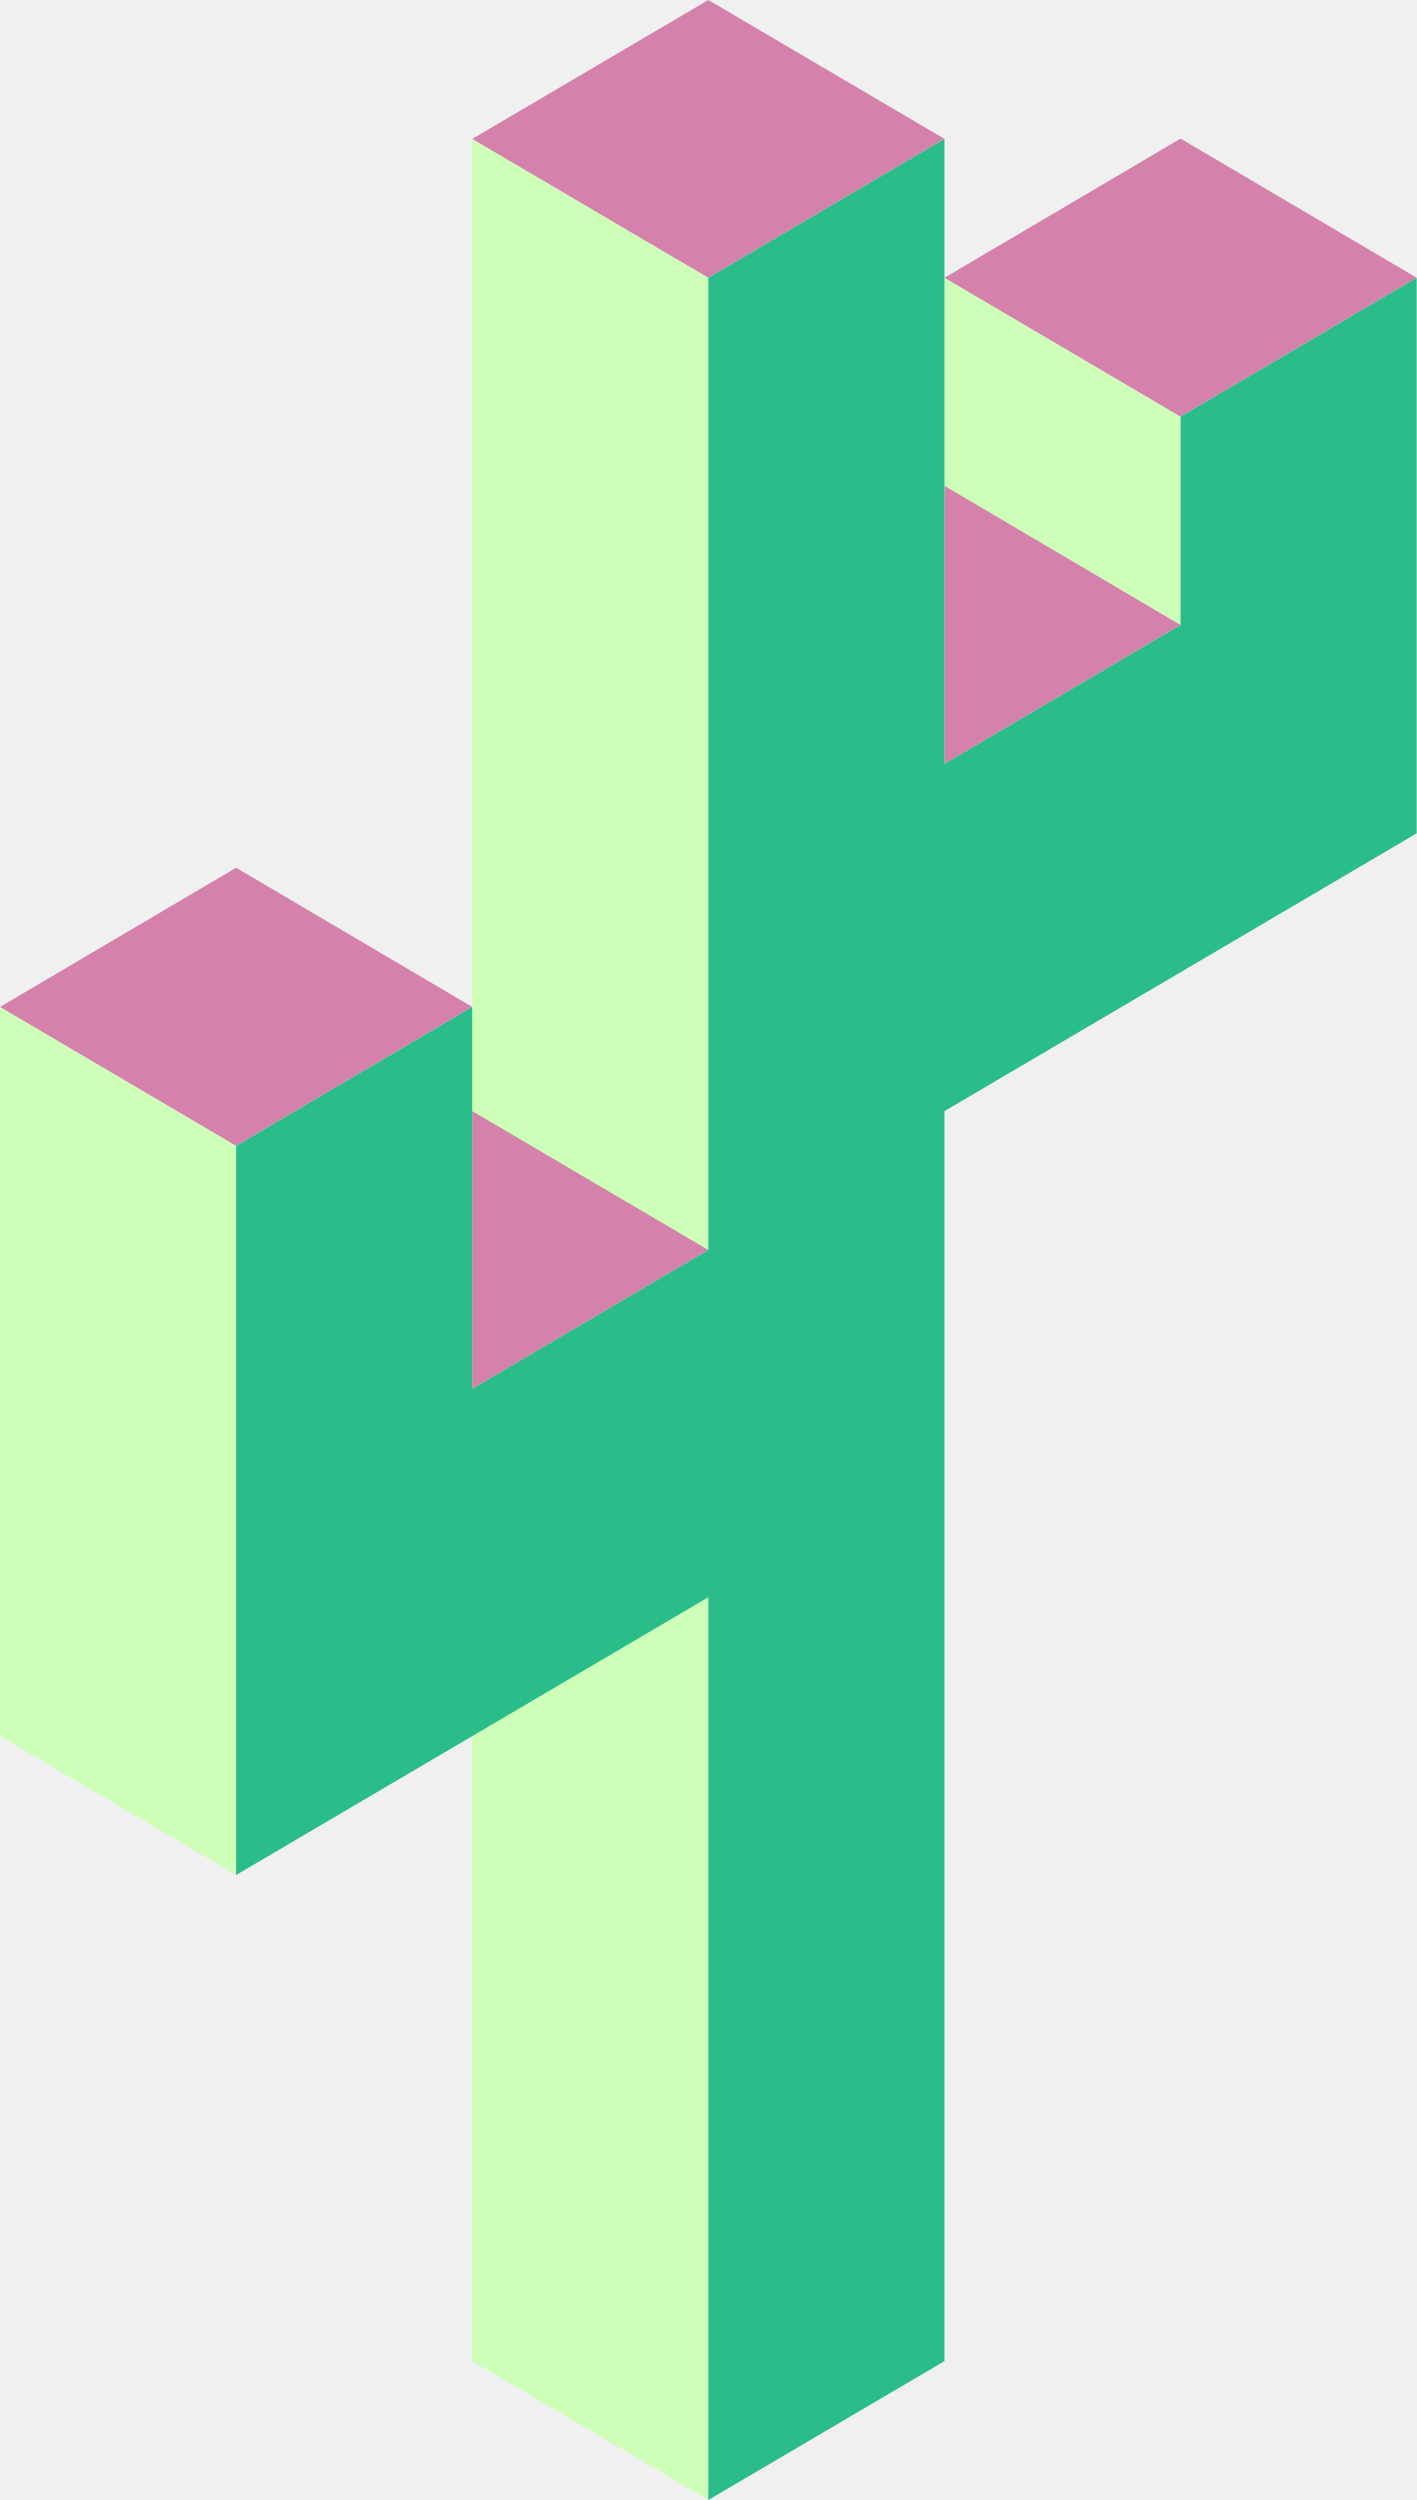
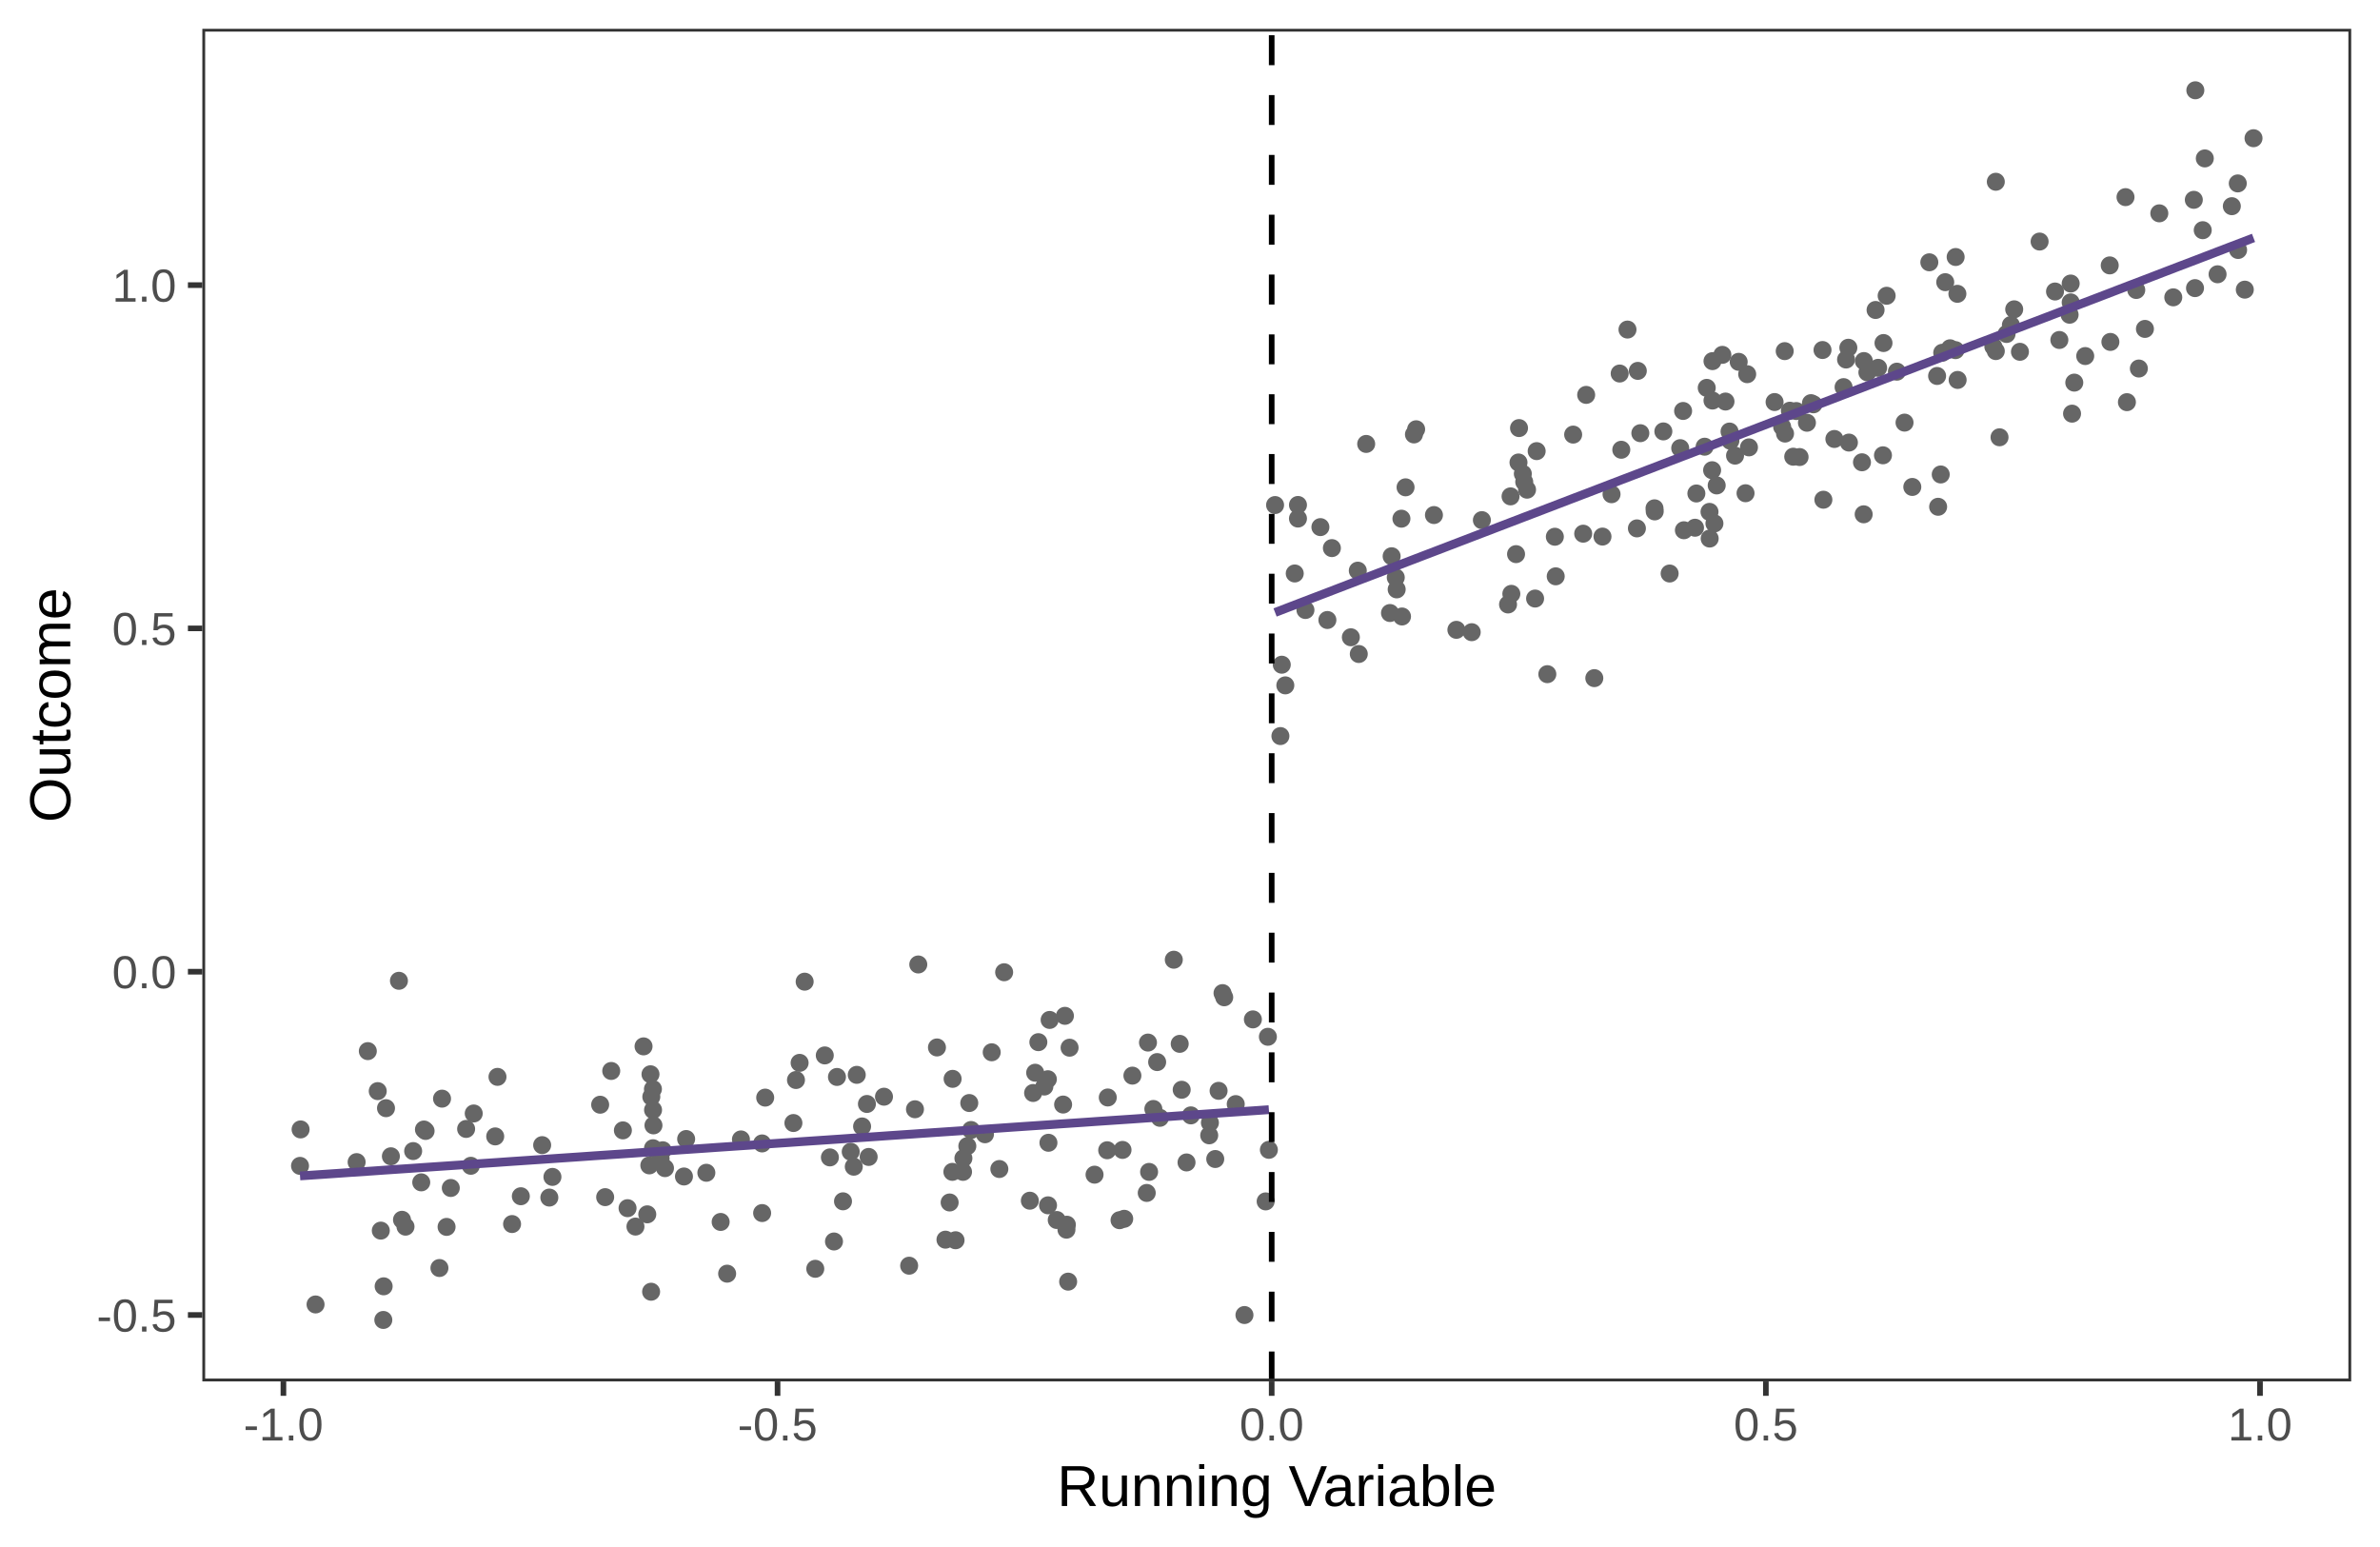
- <svg xmlns="http://www.w3.org/2000/svg" fill="none" viewBox="0 0 272 480">
-   <path fill="#cdffb8" d="M181.334 93.333v-40L226.667 80v40zM136.001 53.333 90.667 26.667v426.666L136.001 480zM45.333 220 0 193.334v140L45.333 360z" />
-   <path fill="#d482ab" d="M90.667 26.667 136.001 0l45.333 26.667-45.333 26.666zM181.334 53.33l45.333-26.72L272 53.33 226.667 80zM136 240l-45.333-26.67v53.34zM0 193.33l45.333-26.72 45.334 26.72L45.333 220zM181.334 93.277 226.667 120l-45.333 26.67z" />
-   <path fill="#2abc89" d="m136 53.333 45.333-26.666v120L226.667 120V80L272 53.333V160l-90.667 53.333v240L136 480V306.667L45.334 360V220l45.333-26.667v73.334L136 240z" />
+ <svg xmlns="http://www.w3.org/2000/svg" width="576.00pt" height="374.40pt" viewBox="0 0 576.00 374.40">
+   <g class="svglite">
+     <defs>
+       <style type="text/css">
+     .svglite line, .svglite polyline, .svglite polygon, .svglite path, .svglite rect, .svglite circle {
+       fill: none;
+       stroke: #000000;
+       stroke-linecap: round;
+       stroke-linejoin: round;
+       stroke-miterlimit: 10.00;
+     }
+     .svglite text {
+       white-space: pre;
+     }
+     .svglite g.glyphgroup path {
+       fill: inherit;
+       stroke: none;
+     }
+   </style>
+     </defs>
+     <rect width="100%" height="100%" style="stroke: none; fill: #FFFFFF;" />
+     <defs>
+       <clipPath id="cpMC4wMHw1NzYuMDB8MC4wMHwzNzQuNDA=">
+         <rect x="0.00" y="0.00" width="576.00" height="374.40" />
+       </clipPath>
+     </defs>
+     <g clip-path="url(#cpMC4wMHw1NzYuMDB8MC4wMHwzNzQuNDA=)">
+       <rect x="0.00" y="0.00" width="576.00" height="374.40" style="stroke-width: 1.36; stroke: #FFFFFF; fill: #FFFFFF;" />
+     </g>
+     <defs>
+       <clipPath id="cpNDguOTd8NTY5LjAzfDYuOTd8MzM0LjMz">
+         <rect x="48.97" y="6.97" width="520.06" height="327.35" />
+       </clipPath>
+     </defs>
+     <g clip-path="url(#cpNDguOTd8NTY5LjAzfDYuOTd8MzM0LjMz)">
+       <rect x="48.97" y="6.97" width="520.06" height="327.35" style="stroke-width: 1.36; stroke: none; fill: #FFFFFF;" />
+       <circle cx="541.66" cy="60.50" r="1.73" style="stroke-width: 0.90; stroke: #666666; fill: #666666;" />
+       <circle cx="258.86" cy="253.56" r="1.73" style="stroke-width: 0.90; stroke: #666666; fill: #666666;" />
+       <circle cx="123.93" cy="296.24" r="1.73" style="stroke-width: 0.90; stroke: #666666; fill: #666666;" />
+       <circle cx="101.95" cy="286.15" r="1.73" style="stroke-width: 0.90; stroke: #666666; fill: #666666;" />
+       <circle cx="185.19" cy="265.64" r="1.73" style="stroke-width: 0.90; stroke: #666666; fill: #666666;" />
+       <circle cx="447.47" cy="107.11" r="1.73" style="stroke-width: 0.90; stroke: #666666; fill: #666666;" />
+       <circle cx="231.26" cy="300.16" r="1.73" style="stroke-width: 0.90; stroke: #666666; fill: #666666;" />
+       <circle cx="533.60" cy="38.34" r="1.73" style="stroke-width: 0.90; stroke: #666666; fill: #666666;" />
+       <circle cx="147.93" cy="259.19" r="1.73" style="stroke-width: 0.90; stroke: #666666; fill: #666666;" />
+       <circle cx="288.21" cy="269.94" r="1.73" style="stroke-width: 0.90; stroke: #666666; fill: #666666;" />
+       <circle cx="150.75" cy="273.57" r="1.73" style="stroke-width: 0.90; stroke: #666666; fill: #666666;" />
+       <circle cx="179.32" cy="275.76" r="1.73" style="stroke-width: 0.90; stroke: #666666; fill: #666666;" />
+       <circle cx="438.28" cy="97.57" r="1.73" style="stroke-width: 0.90; stroke: #666666; fill: #666666;" />
+       <circle cx="114.65" cy="269.48" r="1.73" style="stroke-width: 0.90; stroke: #666666; fill: #666666;" />
+       <circle cx="285.51" cy="252.63" r="1.73" style="stroke-width: 0.90; stroke: #666666; fill: #666666;" />
+       <circle cx="109.10" cy="287.51" r="1.73" style="stroke-width: 0.90; stroke: #666666; fill: #666666;" />
+       <circle cx="336.80" cy="134.62" r="1.73" style="stroke-width: 0.90; stroke: #666666; fill: #666666;" />
+       <circle cx="72.75" cy="273.34" r="1.73" style="stroke-width: 0.90; stroke: #666666; fill: #666666;" />
+       <circle cx="540.14" cy="49.90" r="1.73" style="stroke-width: 0.90; stroke: #666666; fill: #666666;" />
+       <circle cx="220.03" cy="306.32" r="1.73" style="stroke-width: 0.90; stroke: #666666; fill: #666666;" />
+       <circle cx="374.48" cy="163.16" r="1.73" style="stroke-width: 0.90; stroke: #666666; fill: #666666;" />
+       <circle cx="209.81" cy="267.18" r="1.73" style="stroke-width: 0.90; stroke: #666666; fill: #666666;" />
+       <circle cx="545.39" cy="33.45" r="1.73" style="stroke-width: 0.90; stroke: #666666; fill: #666666;" />
+       <circle cx="502.01" cy="92.60" r="1.73" style="stroke-width: 0.90; stroke: #666666; fill: #666666;" />
+       <circle cx="541.58" cy="44.39" r="1.73" style="stroke-width: 0.90; stroke: #666666; fill: #666666;" />
+       <circle cx="99.99" cy="278.58" r="1.73" style="stroke-width: 0.90; stroke: #666666; fill: #666666;" />
+       <circle cx="368.55" cy="114.66" r="1.73" style="stroke-width: 0.90; stroke: #666666; fill: #666666;" />
+       <circle cx="303.22" cy="246.71" r="1.73" style="stroke-width: 0.90; stroke: #666666; fill: #666666;" />
+       <circle cx="533.10" cy="55.71" r="1.73" style="stroke-width: 0.90; stroke: #666666; fill: #666666;" />
+       <circle cx="241.86" cy="282.92" r="1.73" style="stroke-width: 0.90; stroke: #666666; fill: #666666;" />
+       <circle cx="393.88" cy="79.76" r="1.73" style="stroke-width: 0.90; stroke: #666666; fill: #666666;" />
+       <circle cx="194.74" cy="237.58" r="1.73" style="stroke-width: 0.90; stroke: #666666; fill: #666666;" />
+       <circle cx="157.43" cy="259.99" r="1.73" style="stroke-width: 0.90; stroke: #666666; fill: #666666;" />
+       <circle cx="157.15" cy="282.04" r="1.73" style="stroke-width: 0.90; stroke: #666666; fill: #666666;" />
+       <circle cx="250.03" cy="264.52" r="1.73" style="stroke-width: 0.90; stroke: #666666; fill: #666666;" />
+       <circle cx="473.78" cy="91.95" r="1.73" style="stroke-width: 0.90; stroke: #666666; fill: #666666;" />
+       <circle cx="306.85" cy="250.92" r="1.73" style="stroke-width: 0.90; stroke: #666666; fill: #666666;" />
+       <circle cx="446.78" cy="87.01" r="1.73" style="stroke-width: 0.90; stroke: #666666; fill: #666666;" />
+       <circle cx="469.69" cy="114.83" r="1.73" style="stroke-width: 0.90; stroke: #666666; fill: #666666;" />
+       <circle cx="287.16" cy="281.33" r="1.73" style="stroke-width: 0.90; stroke: #666666; fill: #666666;" />
+       <circle cx="451.04" cy="124.47" r="1.73" style="stroke-width: 0.90; stroke: #666666; fill: #666666;" />
+       <circle cx="251.30" cy="252.22" r="1.73" style="stroke-width: 0.90; stroke: #666666; fill: #666666;" />
+       <circle cx="432.01" cy="104.93" r="1.73" style="stroke-width: 0.90; stroke: #666666; fill: #666666;" />
+       <circle cx="277.53" cy="288.71" r="1.73" style="stroke-width: 0.90; stroke: #666666; fill: #666666;" />
+       <circle cx="501.14" cy="73.18" r="1.73" style="stroke-width: 0.90; stroke: #666666; fill: #666666;" />
+       <circle cx="221.44" cy="268.46" r="1.73" style="stroke-width: 0.90; stroke: #666666; fill: #666666;" />
+       <circle cx="108.08" cy="296.93" r="1.73" style="stroke-width: 0.90; stroke: #666666; fill: #666666;" />
+       <circle cx="459.08" cy="89.95" r="1.73" style="stroke-width: 0.90; stroke: #666666; fill: #666666;" />
+       <circle cx="498.40" cy="82.28" r="1.73" style="stroke-width: 0.90; stroke: #666666; fill: #666666;" />
+       <circle cx="530.94" cy="48.36" r="1.73" style="stroke-width: 0.90; stroke: #666666; fill: #666666;" />
+       <circle cx="342.73" cy="103.89" r="1.73" style="stroke-width: 0.90; stroke: #666666; fill: #666666;" />
+       <circle cx="413.06" cy="93.87" r="1.73" style="stroke-width: 0.90; stroke: #666666; fill: #666666;" />
+       <circle cx="438.88" cy="97.85" r="1.73" style="stroke-width: 0.90; stroke: #666666; fill: #666666;" />
+       <circle cx="368.89" cy="116.63" r="1.73" style="stroke-width: 0.90; stroke: #666666; fill: #666666;" />
+       <circle cx="414.45" cy="87.40" r="1.73" style="stroke-width: 0.90; stroke: #666666; fill: #666666;" />
+       <circle cx="253.64" cy="291.71" r="1.73" style="stroke-width: 0.90; stroke: #666666; fill: #666666;" />
+       <circle cx="146.46" cy="289.73" r="1.73" style="stroke-width: 0.90; stroke: #666666; fill: #666666;" />
+       <circle cx="158.15" cy="272.36" r="1.73" style="stroke-width: 0.90; stroke: #666666; fill: #666666;" />
+       <circle cx="255.75" cy="295.26" r="1.73" style="stroke-width: 0.90; stroke: #666666; fill: #666666;" />
+       <circle cx="199.61" cy="255.43" r="1.73" style="stroke-width: 0.90; stroke: #666666; fill: #666666;" />
+       <circle cx="160.39" cy="278.38" r="1.73" style="stroke-width: 0.90; stroke: #666666; fill: #666666;" />
+       <circle cx="309.88" cy="178.14" r="1.73" style="stroke-width: 0.90; stroke: #666666; fill: #666666;" />
+       <circle cx="433.99" cy="110.53" r="1.73" style="stroke-width: 0.90; stroke: #666666; fill: #666666;" />
+       <circle cx="400.42" cy="123.02" r="1.73" style="stroke-width: 0.90; stroke: #666666; fill: #666666;" />
+       <circle cx="328.85" cy="158.28" r="1.73" style="stroke-width: 0.90; stroke: #666666; fill: #666666;" />
+       <circle cx="383.88" cy="95.57" r="1.73" style="stroke-width: 0.90; stroke: #666666; fill: #666666;" />
+       <circle cx="292.82" cy="271.72" r="1.73" style="stroke-width: 0.90; stroke: #666666; fill: #666666;" />
+       <circle cx="299.07" cy="267.21" r="1.73" style="stroke-width: 0.90; stroke: #666666; fill: #666666;" />
+       <circle cx="229.83" cy="291.02" r="1.73" style="stroke-width: 0.90; stroke: #666666; fill: #666666;" />
+       <circle cx="271.67" cy="278.30" r="1.73" style="stroke-width: 0.90; stroke: #666666; fill: #666666;" />
+       <circle cx="205.89" cy="278.74" r="1.73" style="stroke-width: 0.90; stroke: #666666; fill: #666666;" />
+       <circle cx="356.18" cy="153.00" r="1.73" style="stroke-width: 0.90; stroke: #666666; fill: #666666;" />
+       <circle cx="470.78" cy="68.29" r="1.73" style="stroke-width: 0.90; stroke: #666666; fill: #666666;" />
+       <circle cx="365.58" cy="120.13" r="1.73" style="stroke-width: 0.90; stroke: #666666; fill: #666666;" />
+       <circle cx="132.95" cy="289.83" r="1.73" style="stroke-width: 0.90; stroke: #666666; fill: #666666;" />
+       <circle cx="340.17" cy="117.94" r="1.73" style="stroke-width: 0.90; stroke: #666666; fill: #666666;" />
+       <circle cx="280.71" cy="270.53" r="1.73" style="stroke-width: 0.90; stroke: #666666; fill: #666666;" />
+       <circle cx="278.10" cy="283.62" r="1.73" style="stroke-width: 0.90; stroke: #666666; fill: #666666;" />
+       <circle cx="366.91" cy="134.11" r="1.73" style="stroke-width: 0.90; stroke: #666666; fill: #666666;" />
+       <circle cx="514.75" cy="97.33" r="1.73" style="stroke-width: 0.90; stroke: #666666; fill: #666666;" />
+       <circle cx="493.62" cy="58.46" r="1.73" style="stroke-width: 0.90; stroke: #666666; fill: #666666;" />
+       <circle cx="488.86" cy="85.14" r="1.73" style="stroke-width: 0.90; stroke: #666666; fill: #666666;" />
+       <circle cx="184.44" cy="276.73" r="1.73" style="stroke-width: 0.90; stroke: #666666; fill: #666666;" />
+       <circle cx="423.28" cy="108.27" r="1.73" style="stroke-width: 0.90; stroke: #666666; fill: #666666;" />
+       <circle cx="254.03" cy="246.84" r="1.73" style="stroke-width: 0.90; stroke: #666666; fill: #666666;" />
+       <circle cx="106.35" cy="306.88" r="1.73" style="stroke-width: 0.90; stroke: #666666; fill: #666666;" />
+       <circle cx="113.95" cy="282.14" r="1.73" style="stroke-width: 0.90; stroke: #666666; fill: #666666;" />
+       <circle cx="433.18" cy="99.40" r="1.73" style="stroke-width: 0.90; stroke: #666666; fill: #666666;" />
+       <circle cx="235.01" cy="273.48" r="1.73" style="stroke-width: 0.90; stroke: #666666; fill: #666666;" />
+       <circle cx="267.96" cy="278.38" r="1.73" style="stroke-width: 0.90; stroke: #666666; fill: #666666;" />
+       <circle cx="233.16" cy="280.32" r="1.73" style="stroke-width: 0.90; stroke: #666666; fill: #666666;" />
+       <circle cx="72.61" cy="282.16" r="1.73" style="stroke-width: 0.90; stroke: #666666; fill: #666666;" />
+       <circle cx="504.66" cy="86.17" r="1.73" style="stroke-width: 0.90; stroke: #666666; fill: #666666;" />
+       <circle cx="155.75" cy="253.24" r="1.73" style="stroke-width: 0.90; stroke: #666666; fill: #666666;" />
+       <circle cx="414.36" cy="113.80" r="1.73" style="stroke-width: 0.90; stroke: #666666; fill: #666666;" />
+       <circle cx="342.20" cy="105.14" r="1.73" style="stroke-width: 0.90; stroke: #666666; fill: #666666;" />
+       <circle cx="326.93" cy="154.23" r="1.73" style="stroke-width: 0.90; stroke: #666666; fill: #666666;" />
+       <circle cx="238.38" cy="274.51" r="1.73" style="stroke-width: 0.90; stroke: #666666; fill: #666666;" />
+       <circle cx="462.81" cy="117.85" r="1.73" style="stroke-width: 0.90; stroke: #666666; fill: #666666;" />
+       <circle cx="157.63" cy="265.44" r="1.73" style="stroke-width: 0.90; stroke: #666666; fill: #666666;" />
+       <circle cx="258.20" cy="296.40" r="1.73" style="stroke-width: 0.90; stroke: #666666; fill: #666666;" />
+       <circle cx="301.18" cy="318.26" r="1.73" style="stroke-width: 0.90; stroke: #666666; fill: #666666;" />
+       <circle cx="306.31" cy="290.76" r="1.73" style="stroke-width: 0.90; stroke: #666666; fill: #666666;" />
+       <circle cx="253.74" cy="276.57" r="1.73" style="stroke-width: 0.90; stroke: #666666; fill: #666666;" />
+       <circle cx="376.30" cy="129.90" r="1.73" style="stroke-width: 0.90; stroke: #666666; fill: #666666;" />
+       <circle cx="233.07" cy="283.61" r="1.73" style="stroke-width: 0.90; stroke: #666666; fill: #666666;" />
+       <circle cx="525.97" cy="71.96" r="1.73" style="stroke-width: 0.90; stroke: #666666; fill: #666666;" />
+       <circle cx="89.02" cy="254.39" r="1.73" style="stroke-width: 0.90; stroke: #666666; fill: #666666;" />
+       <circle cx="434.73" cy="99.48" r="1.73" style="stroke-width: 0.90; stroke: #666666; fill: #666666;" />
+       <circle cx="166.06" cy="275.66" r="1.73" style="stroke-width: 0.90; stroke: #666666; fill: #666666;" />
+       <circle cx="396.16" cy="127.88" r="1.73" style="stroke-width: 0.90; stroke: #666666; fill: #666666;" />
+       <circle cx="258.10" cy="297.60" r="1.73" style="stroke-width: 0.90; stroke: #666666; fill: #666666;" />
+       <circle cx="96.55" cy="237.37" r="1.73" style="stroke-width: 0.90; stroke: #666666; fill: #666666;" />
+       <circle cx="420.79" cy="87.57" r="1.73" style="stroke-width: 0.90; stroke: #666666; fill: #666666;" />
+       <circle cx="367.50" cy="111.93" r="1.73" style="stroke-width: 0.90; stroke: #666666; fill: #666666;" />
+       <circle cx="369.57" cy="118.51" r="1.73" style="stroke-width: 0.90; stroke: #666666; fill: #666666;" />
+       <circle cx="339.31" cy="149.20" r="1.73" style="stroke-width: 0.90; stroke: #666666; fill: #666666;" />
+       <circle cx="446.18" cy="93.69" r="1.73" style="stroke-width: 0.90; stroke: #666666; fill: #666666;" />
+       <circle cx="156.65" cy="293.89" r="1.73" style="stroke-width: 0.90; stroke: #666666; fill: #666666;" />
+       <circle cx="466.93" cy="63.48" r="1.73" style="stroke-width: 0.90; stroke: #666666; fill: #666666;" />
+       <circle cx="322.34" cy="132.65" r="1.73" style="stroke-width: 0.90; stroke: #666666; fill: #666666;" />
+       <circle cx="294.92" cy="264.00" r="1.73" style="stroke-width: 0.90; stroke: #666666; fill: #666666;" />
+       <circle cx="338.02" cy="142.64" r="1.73" style="stroke-width: 0.90; stroke: #666666; fill: #666666;" />
+       <circle cx="174.41" cy="295.73" r="1.73" style="stroke-width: 0.90; stroke: #666666; fill: #666666;" />
+       <circle cx="406.64" cy="108.46" r="1.73" style="stroke-width: 0.90; stroke: #666666; fill: #666666;" />
+       <circle cx="222.24" cy="233.42" r="1.73" style="stroke-width: 0.90; stroke: #666666; fill: #666666;" />
+       <circle cx="431.93" cy="84.98" r="1.73" style="stroke-width: 0.90; stroke: #666666; fill: #666666;" />
+       <circle cx="145.25" cy="267.36" r="1.73" style="stroke-width: 0.90; stroke: #666666; fill: #666666;" />
+       <circle cx="367.63" cy="103.60" r="1.73" style="stroke-width: 0.90; stroke: #666666; fill: #666666;" />
+       <circle cx="120.40" cy="260.62" r="1.73" style="stroke-width: 0.90; stroke: #666666; fill: #666666;" />
+       <circle cx="483.02" cy="43.99" r="1.73" style="stroke-width: 0.90; stroke: #666666; fill: #666666;" />
+       <circle cx="441.08" cy="84.71" r="1.73" style="stroke-width: 0.90; stroke: #666666; fill: #666666;" />
+       <circle cx="441.29" cy="120.94" r="1.73" style="stroke-width: 0.90; stroke: #666666; fill: #666666;" />
+       <circle cx="310.21" cy="160.87" r="1.73" style="stroke-width: 0.90; stroke: #666666; fill: #666666;" />
+       <circle cx="487.47" cy="74.86" r="1.73" style="stroke-width: 0.90; stroke: #666666; fill: #666666;" />
+       <circle cx="383.16" cy="129.16" r="1.73" style="stroke-width: 0.90; stroke: #666666; fill: #666666;" />
+       <circle cx="497.35" cy="70.55" r="1.73" style="stroke-width: 0.90; stroke: #666666; fill: #666666;" />
+       <circle cx="455.84" cy="83.02" r="1.73" style="stroke-width: 0.90; stroke: #666666; fill: #666666;" />
+       <circle cx="431.31" cy="103.29" r="1.73" style="stroke-width: 0.90; stroke: #666666; fill: #666666;" />
+       <circle cx="453.92" cy="75.02" r="1.73" style="stroke-width: 0.90; stroke: #666666; fill: #666666;" />
+       <circle cx="387.83" cy="129.86" r="1.73" style="stroke-width: 0.90; stroke: #666666; fill: #666666;" />
+       <circle cx="314.13" cy="122.21" r="1.73" style="stroke-width: 0.90; stroke: #666666; fill: #666666;" />
+       <circle cx="153.79" cy="296.85" r="1.73" style="stroke-width: 0.90; stroke: #666666; fill: #666666;" />
+       <circle cx="337.80" cy="139.76" r="1.73" style="stroke-width: 0.90; stroke: #666666; fill: #666666;" />
+       <circle cx="197.31" cy="307.07" r="1.73" style="stroke-width: 0.90; stroke: #666666; fill: #666666;" />
+       <circle cx="412.55" cy="108.11" r="1.73" style="stroke-width: 0.90; stroke: #666666; fill: #666666;" />
+       <circle cx="160.94" cy="282.71" r="1.73" style="stroke-width: 0.90; stroke: #666666; fill: #666666;" />
+       <circle cx="510.75" cy="82.75" r="1.73" style="stroke-width: 0.90; stroke: #666666; fill: #666666;" />
+       <circle cx="92.77" cy="319.45" r="1.73" style="stroke-width: 0.90; stroke: #666666; fill: #666666;" />
+       <circle cx="531.23" cy="69.73" r="1.73" style="stroke-width: 0.90; stroke: #666666; fill: #666666;" />
+       <circle cx="112.81" cy="273.22" r="1.73" style="stroke-width: 0.90; stroke: #666666; fill: #666666;" />
+       <circle cx="500.88" cy="76.17" r="1.73" style="stroke-width: 0.90; stroke: #666666; fill: #666666;" />
+       <circle cx="158.04" cy="277.89" r="1.73" style="stroke-width: 0.90; stroke: #666666; fill: #666666;" />
+       <circle cx="165.53" cy="284.73" r="1.73" style="stroke-width: 0.90; stroke: #666666; fill: #666666;" />
+       <circle cx="206.63" cy="282.36" r="1.73" style="stroke-width: 0.90; stroke: #666666; fill: #666666;" />
+       <circle cx="450.63" cy="111.88" r="1.73" style="stroke-width: 0.90; stroke: #666666; fill: #666666;" />
+       <circle cx="295.87" cy="240.35" r="1.73" style="stroke-width: 0.90; stroke: #666666; fill: #666666;" />
+       <circle cx="437.31" cy="102.31" r="1.73" style="stroke-width: 0.90; stroke: #666666; fill: #666666;" />
+       <circle cx="543.28" cy="70.10" r="1.73" style="stroke-width: 0.90; stroke: #666666; fill: #666666;" />
+       <circle cx="456.60" cy="71.58" r="1.73" style="stroke-width: 0.90; stroke: #666666; fill: #666666;" />
+       <circle cx="371.90" cy="109.18" r="1.73" style="stroke-width: 0.90; stroke: #666666; fill: #666666;" />
+       <circle cx="473.30" cy="62.20" r="1.73" style="stroke-width: 0.90; stroke: #666666; fill: #666666;" />
+       <circle cx="308.59" cy="122.23" r="1.73" style="stroke-width: 0.90; stroke: #666666; fill: #666666;" />
+       <circle cx="385.85" cy="164.12" r="1.73" style="stroke-width: 0.90; stroke: #666666; fill: #666666;" />
+       <circle cx="313.35" cy="138.79" r="1.73" style="stroke-width: 0.90; stroke: #666666; fill: #666666;" />
+       <circle cx="319.56" cy="127.57" r="1.73" style="stroke-width: 0.90; stroke: #666666; fill: #666666;" />
+       <circle cx="234.58" cy="266.95" r="1.73" style="stroke-width: 0.90; stroke: #666666; fill: #666666;" />
+       <circle cx="455.71" cy="110.19" r="1.73" style="stroke-width: 0.90; stroke: #666666; fill: #666666;" />
+       <circle cx="170.95" cy="283.83" r="1.73" style="stroke-width: 0.90; stroke: #666666; fill: #666666;" />
+       <circle cx="270.95" cy="295.31" r="1.73" style="stroke-width: 0.90; stroke: #666666; fill: #666666;" />
+       <circle cx="249.24" cy="290.59" r="1.73" style="stroke-width: 0.90; stroke: #666666; fill: #666666;" />
+       <circle cx="443.95" cy="106.24" r="1.73" style="stroke-width: 0.90; stroke: #666666; fill: #666666;" />
+       <circle cx="243.02" cy="235.30" r="1.73" style="stroke-width: 0.90; stroke: #666666; fill: #666666;" />
+       <circle cx="418.58" cy="104.44" r="1.73" style="stroke-width: 0.90; stroke: #666666; fill: #666666;" />
+       <circle cx="250.53" cy="259.62" r="1.73" style="stroke-width: 0.90; stroke: #666666; fill: #666666;" />
+       <circle cx="410.55" cy="119.43" r="1.73" style="stroke-width: 0.90; stroke: #666666; fill: #666666;" />
+       <circle cx="86.31" cy="281.25" r="1.73" style="stroke-width: 0.90; stroke: #666666; fill: #666666;" />
+       <circle cx="307.09" cy="278.28" r="1.73" style="stroke-width: 0.90; stroke: #666666; fill: #666666;" />
+       <circle cx="413.73" cy="123.88" r="1.73" style="stroke-width: 0.90; stroke: #666666; fill: #666666;" />
+       <circle cx="536.69" cy="66.38" r="1.73" style="stroke-width: 0.90; stroke: #666666; fill: #666666;" />
+       <circle cx="522.59" cy="51.63" r="1.73" style="stroke-width: 0.90; stroke: #666666; fill: #666666;" />
+       <circle cx="210.23" cy="280.00" r="1.73" style="stroke-width: 0.90; stroke: #666666; fill: #666666;" />
+       <circle cx="192.64" cy="261.38" r="1.73" style="stroke-width: 0.90; stroke: #666666; fill: #666666;" />
+       <circle cx="510.59" cy="64.23" r="1.73" style="stroke-width: 0.90; stroke: #666666; fill: #666666;" />
+       <circle cx="418.78" cy="106.67" r="1.73" style="stroke-width: 0.90; stroke: #666666; fill: #666666;" />
+       <circle cx="422.45" cy="119.37" r="1.73" style="stroke-width: 0.90; stroke: #666666; fill: #666666;" />
+       <circle cx="352.47" cy="152.43" r="1.73" style="stroke-width: 0.90; stroke: #666666; fill: #666666;" />
+       <circle cx="106.98" cy="265.89" r="1.73" style="stroke-width: 0.90; stroke: #666666; fill: #666666;" />
+       <circle cx="451.94" cy="90.12" r="1.73" style="stroke-width: 0.90; stroke: #666666; fill: #666666;" />
+       <circle cx="193.52" cy="257.23" r="1.73" style="stroke-width: 0.90; stroke: #666666; fill: #666666;" />
+       <circle cx="204.02" cy="290.74" r="1.73" style="stroke-width: 0.90; stroke: #666666; fill: #666666;" />
+       <circle cx="410.22" cy="127.72" r="1.73" style="stroke-width: 0.90; stroke: #666666; fill: #666666;" />
+       <circle cx="483.92" cy="105.83" r="1.73" style="stroke-width: 0.90; stroke: #666666; fill: #666666;" />
+       <circle cx="404.08" cy="138.80" r="1.73" style="stroke-width: 0.90; stroke: #666666; fill: #666666;" />
+       <circle cx="98.14" cy="296.87" r="1.73" style="stroke-width: 0.90; stroke: #666666; fill: #666666;" />
+       <circle cx="277.83" cy="252.32" r="1.73" style="stroke-width: 0.90; stroke: #666666; fill: #666666;" />
+       <circle cx="226.76" cy="253.50" r="1.73" style="stroke-width: 0.90; stroke: #666666; fill: #666666;" />
+       <circle cx="501.14" cy="68.62" r="1.73" style="stroke-width: 0.90; stroke: #666666; fill: #666666;" />
+       <circle cx="279.13" cy="268.39" r="1.73" style="stroke-width: 0.90; stroke: #666666; fill: #666666;" />
+       <circle cx="252.75" cy="262.96" r="1.73" style="stroke-width: 0.90; stroke: #666666; fill: #666666;" />
+       <circle cx="402.56" cy="104.41" r="1.73" style="stroke-width: 0.90; stroke: #666666; fill: #666666;" />
+       <circle cx="486.67" cy="78.66" r="1.73" style="stroke-width: 0.90; stroke: #666666; fill: #666666;" />
+       <circle cx="413.77" cy="130.34" r="1.73" style="stroke-width: 0.90; stroke: #666666; fill: #666666;" />
+       <circle cx="280.05" cy="257.04" r="1.73" style="stroke-width: 0.90; stroke: #666666; fill: #666666;" />
+       <circle cx="292.65" cy="274.77" r="1.73" style="stroke-width: 0.90; stroke: #666666; fill: #666666;" />
+       <circle cx="483.02" cy="84.97" r="1.73" style="stroke-width: 0.90; stroke: #666666; fill: #666666;" />
+       <circle cx="126.05" cy="289.51" r="1.73" style="stroke-width: 0.90; stroke: #666666; fill: #666666;" />
+       <circle cx="76.37" cy="315.70" r="1.73" style="stroke-width: 0.90; stroke: #666666; fill: #666666;" />
+       <circle cx="365.77" cy="143.72" r="1.73" style="stroke-width: 0.90; stroke: #666666; fill: #666666;" />
+       <circle cx="284.08" cy="232.27" r="1.73" style="stroke-width: 0.90; stroke: #666666; fill: #666666;" />
+       <circle cx="94.60" cy="279.84" r="1.73" style="stroke-width: 0.90; stroke: #666666; fill: #666666;" />
+       <circle cx="258.51" cy="310.18" r="1.73" style="stroke-width: 0.90; stroke: #666666; fill: #666666;" />
+       <circle cx="470.05" cy="85.38" r="1.73" style="stroke-width: 0.90; stroke: #666666; fill: #666666;" />
+       <circle cx="315.94" cy="147.63" r="1.73" style="stroke-width: 0.90; stroke: #666666; fill: #666666;" />
+       <circle cx="473.72" cy="71.11" r="1.73" style="stroke-width: 0.90; stroke: #666666; fill: #666666;" />
+       <circle cx="230.49" cy="283.61" r="1.73" style="stroke-width: 0.90; stroke: #666666; fill: #666666;" />
+       <circle cx="451.09" cy="87.38" r="1.73" style="stroke-width: 0.90; stroke: #666666; fill: #666666;" />
+       <circle cx="414.45" cy="96.94" r="1.73" style="stroke-width: 0.90; stroke: #666666; fill: #666666;" />
+       <circle cx="330.64" cy="107.44" r="1.73" style="stroke-width: 0.90; stroke: #666666; fill: #666666;" />
+       <circle cx="207.35" cy="260.13" r="1.73" style="stroke-width: 0.90; stroke: #666666; fill: #666666;" />
+       <circle cx="228.82" cy="300.02" r="1.73" style="stroke-width: 0.90; stroke: #666666; fill: #666666;" />
+       <circle cx="380.73" cy="105.18" r="1.73" style="stroke-width: 0.90; stroke: #666666; fill: #666666;" />
+       <circle cx="392.38" cy="108.85" r="1.73" style="stroke-width: 0.90; stroke: #666666; fill: #666666;" />
+       <circle cx="419.91" cy="110.27" r="1.73" style="stroke-width: 0.90; stroke: #666666; fill: #666666;" />
+       <circle cx="422.85" cy="90.56" r="1.73" style="stroke-width: 0.90; stroke: #666666; fill: #666666;" />
+       <circle cx="184.45" cy="293.58" r="1.73" style="stroke-width: 0.90; stroke: #666666; fill: #666666;" />
+       <circle cx="417.60" cy="97.18" r="1.73" style="stroke-width: 0.90; stroke: #666666; fill: #666666;" />
+       <circle cx="192.02" cy="271.79" r="1.73" style="stroke-width: 0.90; stroke: #666666; fill: #666666;" />
+       <circle cx="158.02" cy="263.57" r="1.73" style="stroke-width: 0.90; stroke: #666666; fill: #666666;" />
+       <circle cx="501.47" cy="100.11" r="1.73" style="stroke-width: 0.90; stroke: #666666; fill: #666666;" />
+       <circle cx="517.64" cy="89.19" r="1.73" style="stroke-width: 0.90; stroke: #666666; fill: #666666;" />
+       <circle cx="531.31" cy="21.85" r="1.73" style="stroke-width: 0.90; stroke: #666666; fill: #666666;" />
+       <circle cx="119.85" cy="275.03" r="1.73" style="stroke-width: 0.90; stroke: #666666; fill: #666666;" />
+       <circle cx="253.60" cy="261.19" r="1.73" style="stroke-width: 0.90; stroke: #666666; fill: #666666;" />
+       <circle cx="482.42" cy="83.87" r="1.73" style="stroke-width: 0.90; stroke: #666666; fill: #666666;" />
+       <circle cx="257.29" cy="267.32" r="1.73" style="stroke-width: 0.90; stroke: #666666; fill: #666666;" />
+       <circle cx="469.06" cy="122.65" r="1.73" style="stroke-width: 0.90; stroke: #666666; fill: #666666;" />
+       <circle cx="93.42" cy="268.20" r="1.73" style="stroke-width: 0.90; stroke: #666666; fill: #666666;" />
+       <circle cx="364.97" cy="146.29" r="1.73" style="stroke-width: 0.90; stroke: #666666; fill: #666666;" />
+       <circle cx="321.25" cy="150.05" r="1.73" style="stroke-width: 0.90; stroke: #666666; fill: #666666;" />
+       <circle cx="97.29" cy="295.21" r="1.73" style="stroke-width: 0.90; stroke: #666666; fill: #666666;" />
+       <circle cx="131.21" cy="277.14" r="1.73" style="stroke-width: 0.90; stroke: #666666; fill: #666666;" />
+       <circle cx="519.11" cy="79.60" r="1.73" style="stroke-width: 0.90; stroke: #666666; fill: #666666;" />
+       <circle cx="415.47" cy="117.48" r="1.73" style="stroke-width: 0.90; stroke: #666666; fill: #666666;" />
+       <circle cx="429.48" cy="97.30" r="1.73" style="stroke-width: 0.90; stroke: #666666; fill: #666666;" />
+       <circle cx="285.99" cy="263.74" r="1.73" style="stroke-width: 0.90; stroke: #666666; fill: #666666;" />
+       <circle cx="274.06" cy="260.32" r="1.73" style="stroke-width: 0.90; stroke: #666666; fill: #666666;" />
+       <circle cx="407.53" cy="128.33" r="1.73" style="stroke-width: 0.90; stroke: #666666; fill: #666666;" />
+       <circle cx="435.53" cy="110.61" r="1.73" style="stroke-width: 0.90; stroke: #666666; fill: #666666;" />
+       <circle cx="202.56" cy="260.64" r="1.73" style="stroke-width: 0.90; stroke: #666666; fill: #666666;" />
+       <circle cx="517.01" cy="70.18" r="1.73" style="stroke-width: 0.90; stroke: #666666; fill: #666666;" />
+       <circle cx="91.42" cy="264.07" r="1.73" style="stroke-width: 0.90; stroke: #666666; fill: #666666;" />
+       <circle cx="400.47" cy="123.77" r="1.73" style="stroke-width: 0.90; stroke: #666666; fill: #666666;" />
+       <circle cx="416.84" cy="85.88" r="1.73" style="stroke-width: 0.90; stroke: #666666; fill: #666666;" />
+       <circle cx="314.13" cy="125.50" r="1.73" style="stroke-width: 0.90; stroke: #666666; fill: #666666;" />
+       <circle cx="230.55" cy="261.10" r="1.73" style="stroke-width: 0.90; stroke: #666666; fill: #666666;" />
+       <circle cx="102.60" cy="273.36" r="1.73" style="stroke-width: 0.90; stroke: #666666; fill: #666666;" />
+       <circle cx="391.99" cy="90.40" r="1.73" style="stroke-width: 0.90; stroke: #666666; fill: #666666;" />
+       <circle cx="473.26" cy="84.74" r="1.73" style="stroke-width: 0.90; stroke: #666666; fill: #666666;" />
+       <circle cx="272.08" cy="294.97" r="1.73" style="stroke-width: 0.90; stroke: #666666; fill: #666666;" />
+       <circle cx="200.85" cy="280.11" r="1.73" style="stroke-width: 0.90; stroke: #666666; fill: #666666;" />
+       <circle cx="157.58" cy="312.62" r="1.73" style="stroke-width: 0.90; stroke: #666666; fill: #666666;" />
+       <circle cx="447.33" cy="84.16" r="1.73" style="stroke-width: 0.90; stroke: #666666; fill: #666666;" />
+       <circle cx="208.64" cy="272.62" r="1.73" style="stroke-width: 0.90; stroke: #666666; fill: #666666;" />
+       <circle cx="454.54" cy="89.02" r="1.73" style="stroke-width: 0.90; stroke: #666666; fill: #666666;" />
+       <circle cx="213.94" cy="265.42" r="1.73" style="stroke-width: 0.90; stroke: #666666; fill: #666666;" />
+       <circle cx="376.51" cy="139.48" r="1.73" style="stroke-width: 0.90; stroke: #666666; fill: #666666;" />
+       <circle cx="328.61" cy="138.11" r="1.73" style="stroke-width: 0.90; stroke: #666666; fill: #666666;" />
+       <circle cx="485.62" cy="80.83" r="1.73" style="stroke-width: 0.90; stroke: #666666; fill: #666666;" />
+       <circle cx="311.07" cy="165.87" r="1.73" style="stroke-width: 0.90; stroke: #666666; fill: #666666;" />
+       <circle cx="175.98" cy="308.25" r="1.73" style="stroke-width: 0.90; stroke: #666666; fill: #666666;" />
+       <circle cx="407.34" cy="99.46" r="1.73" style="stroke-width: 0.90; stroke: #666666; fill: #666666;" />
+       <circle cx="390.02" cy="119.61" r="1.73" style="stroke-width: 0.90; stroke: #666666; fill: #666666;" />
+       <circle cx="257.73" cy="245.85" r="1.73" style="stroke-width: 0.90; stroke: #666666; fill: #666666;" />
+       <circle cx="460.93" cy="102.28" r="1.73" style="stroke-width: 0.90; stroke: #666666; fill: #666666;" />
+       <circle cx="514.41" cy="47.71" r="1.73" style="stroke-width: 0.90; stroke: #666666; fill: #666666;" />
+       <circle cx="358.64" cy="125.88" r="1.73" style="stroke-width: 0.90; stroke: #666666; fill: #666666;" />
+       <circle cx="264.90" cy="284.29" r="1.73" style="stroke-width: 0.90; stroke: #666666; fill: #666666;" />
+       <circle cx="471.94" cy="84.29" r="1.73" style="stroke-width: 0.90; stroke: #666666; fill: #666666;" />
+       <circle cx="240.01" cy="254.67" r="1.73" style="stroke-width: 0.90; stroke: #666666; fill: #666666;" />
+       <circle cx="103.00" cy="273.71" r="1.73" style="stroke-width: 0.90; stroke: #666666; fill: #666666;" />
+       <circle cx="468.81" cy="90.99" r="1.73" style="stroke-width: 0.90; stroke: #666666; fill: #666666;" />
+       <circle cx="159.88" cy="280.43" r="1.73" style="stroke-width: 0.90; stroke: #666666; fill: #666666;" />
+       <circle cx="268.10" cy="265.61" r="1.73" style="stroke-width: 0.90; stroke: #666666; fill: #666666;" />
+       <circle cx="339.17" cy="125.53" r="1.73" style="stroke-width: 0.90; stroke: #666666; fill: #666666;" />
+       <circle cx="92.85" cy="311.31" r="1.73" style="stroke-width: 0.90; stroke: #666666; fill: #666666;" />
+       <circle cx="347.04" cy="124.65" r="1.73" style="stroke-width: 0.90; stroke: #666666; fill: #666666;" />
+       <circle cx="151.88" cy="292.40" r="1.73" style="stroke-width: 0.90; stroke: #666666; fill: #666666;" />
+       <circle cx="396.38" cy="89.76" r="1.73" style="stroke-width: 0.90; stroke: #666666; fill: #666666;" />
+       <circle cx="201.84" cy="300.46" r="1.73" style="stroke-width: 0.90; stroke: #666666; fill: #666666;" />
+       <circle cx="294.11" cy="280.50" r="1.73" style="stroke-width: 0.90; stroke: #666666; fill: #666666;" />
+       <circle cx="296.28" cy="241.36" r="1.73" style="stroke-width: 0.90; stroke: #666666; fill: #666666;" />
+       <circle cx="158.05" cy="268.63" r="1.73" style="stroke-width: 0.90; stroke: #666666; fill: #666666;" />
+       <circle cx="234.11" cy="277.38" r="1.73" style="stroke-width: 0.90; stroke: #666666; fill: #666666;" />
+       <circle cx="396.99" cy="104.84" r="1.73" style="stroke-width: 0.90; stroke: #666666; fill: #666666;" />
+       <circle cx="414.92" cy="126.68" r="1.73" style="stroke-width: 0.90; stroke: #666666; fill: #666666;" />
+       <circle cx="371.52" cy="144.86" r="1.73" style="stroke-width: 0.90; stroke: #666666; fill: #666666;" />
+       <circle cx="92.16" cy="297.83" r="1.73" style="stroke-width: 0.90; stroke: #666666; fill: #666666;" />
+       <circle cx="133.70" cy="284.83" r="1.73" style="stroke-width: 0.90; stroke: #666666; fill: #666666;" />
+       <circle cx="336.40" cy="148.36" r="1.73" style="stroke-width: 0.90; stroke: #666666; fill: #666666;" />
+       <polyline points="72.61,284.59 75.58,284.39 78.55,284.19 81.51,283.99 84.48,283.78 87.45,283.58 90.42,283.38 93.39,283.17 96.35,282.97 99.32,282.77 102.29,282.56 105.26,282.36 108.23,282.16 111.19,281.96 114.16,281.75 117.13,281.55 120.10,281.35 123.07,281.14 126.03,280.94 129.00,280.74 131.97,280.54 134.94,280.33 137.91,280.13 140.87,279.93 143.84,279.72 146.81,279.52 149.78,279.32 152.75,279.12 155.71,278.91 158.68,278.71 161.65,278.51 164.62,278.30 167.59,278.10 170.55,277.90 173.52,277.69 176.49,277.49 179.46,277.29 182.43,277.09 185.40,276.88 188.36,276.68 191.33,276.48 194.30,276.27 197.27,276.07 200.24,275.87 203.20,275.67 206.17,275.46 209.14,275.26 212.11,275.06 215.08,274.85 218.04,274.65 221.01,274.45 223.98,274.24 226.95,274.04 229.92,273.84 232.88,273.64 235.85,273.43 238.82,273.23 241.79,273.03 244.76,272.82 247.72,272.62 250.69,272.42 253.66,272.22 256.63,272.01 259.60,271.81 262.56,271.61 265.53,271.40 268.50,271.20 271.47,271.00 274.44,270.80 277.40,270.59 280.37,270.39 283.34,270.19 286.31,269.98 289.28,269.78 292.25,269.58 295.21,269.37 298.18,269.17 301.15,268.97 304.12,268.77 307.09,268.56 " style="stroke-width: 2.13; stroke: #5D478B; stroke-linecap: butt;" />
+       <polyline points="308.59,148.23 311.58,147.08 314.58,145.93 317.58,144.78 320.58,143.64 323.57,142.49 326.57,141.34 329.57,140.19 332.57,139.05 335.56,137.90 338.56,136.75 341.56,135.60 344.56,134.45 347.55,133.31 350.55,132.16 353.55,131.01 356.55,129.86 359.54,128.72 362.54,127.57 365.54,126.42 368.54,125.27 371.53,124.13 374.53,122.98 377.53,121.83 380.53,120.68 383.52,119.54 386.52,118.39 389.52,117.24 392.52,116.09 395.51,114.95 398.51,113.80 401.51,112.65 404.51,111.50 407.50,110.36 410.50,109.21 413.50,108.06 416.50,106.91 419.49,105.77 422.49,104.62 425.49,103.47 428.49,102.32 431.48,101.18 434.48,100.03 437.48,98.88 440.48,97.73 443.47,96.59 446.47,95.44 449.47,94.29 452.47,93.14 455.46,91.99 458.46,90.85 461.46,89.70 464.45,88.55 467.45,87.40 470.45,86.26 473.45,85.11 476.44,83.96 479.44,82.81 482.44,81.67 485.44,80.52 488.43,79.37 491.43,78.22 494.43,77.08 497.43,75.93 500.42,74.78 503.42,73.63 506.42,72.49 509.42,71.34 512.41,70.19 515.41,69.04 518.41,67.90 521.41,66.75 524.40,65.60 527.40,64.45 530.40,63.31 533.40,62.16 536.39,61.01 539.39,59.86 542.39,58.72 545.39,57.57 " style="stroke-width: 2.13; stroke: #5D478B; stroke-linecap: butt;" />
+       <line x1="307.77" y1="334.33" x2="307.77" y2="6.97" style="stroke-width: 1.36; stroke-dasharray: 7.24,7.24; stroke-linecap: butt;" />
+       <rect x="48.97" y="6.97" width="520.06" height="327.35" style="stroke-width: 1.36; stroke: #333333;" />
+     </g>
+     <g clip-path="url(#cpMC4wMHw1NzYuMDB8MC4wMHwzNzQuNDA=)">
+       <text x="42.69" y="322.26" text-anchor="end" style="font-size: 11.20px;fill: #4D4D4D; font-family: &quot;Arial&quot;;" textLength="19.27px" lengthAdjust="spacingAndGlyphs">-0.5</text>
+       <text x="42.69" y="239.17" text-anchor="end" style="font-size: 11.20px;fill: #4D4D4D; font-family: &quot;Arial&quot;;" textLength="15.55px" lengthAdjust="spacingAndGlyphs">0.0</text>
+       <text x="42.69" y="156.09" text-anchor="end" style="font-size: 11.20px;fill: #4D4D4D; font-family: &quot;Arial&quot;;" textLength="15.55px" lengthAdjust="spacingAndGlyphs">0.5</text>
+       <text x="42.69" y="73.00" text-anchor="end" style="font-size: 11.20px;fill: #4D4D4D; font-family: &quot;Arial&quot;;" textLength="15.55px" lengthAdjust="spacingAndGlyphs">1.0</text>
+       <polyline points="45.48,318.25 48.97,318.25 " style="stroke-width: 1.36; stroke: #333333; stroke-linecap: butt;" />
+       <polyline points="45.48,235.17 48.97,235.17 " style="stroke-width: 1.36; stroke: #333333; stroke-linecap: butt;" />
+       <polyline points="45.48,152.08 48.97,152.08 " style="stroke-width: 1.36; stroke: #333333; stroke-linecap: butt;" />
+       <polyline points="45.48,69.00 48.97,69.00 " style="stroke-width: 1.36; stroke: #333333; stroke-linecap: butt;" />
+       <polyline points="68.59,337.81 68.59,334.33 " style="stroke-width: 1.36; stroke: #333333; stroke-linecap: butt;" />
+       <polyline points="188.18,337.81 188.18,334.33 " style="stroke-width: 1.36; stroke: #333333; stroke-linecap: butt;" />
+       <polyline points="307.77,337.81 307.77,334.33 " style="stroke-width: 1.36; stroke: #333333; stroke-linecap: butt;" />
+       <polyline points="427.37,337.81 427.37,334.33 " style="stroke-width: 1.36; stroke: #333333; stroke-linecap: butt;" />
+       <polyline points="546.96,337.81 546.96,334.33 " style="stroke-width: 1.36; stroke: #333333; stroke-linecap: butt;" />
+       <text x="68.59" y="348.62" text-anchor="middle" style="font-size: 11.20px;fill: #4D4D4D; font-family: &quot;Arial&quot;;" textLength="19.27px" lengthAdjust="spacingAndGlyphs">-1.0</text>
+       <text x="188.18" y="348.62" text-anchor="middle" style="font-size: 11.20px;fill: #4D4D4D; font-family: &quot;Arial&quot;;" textLength="19.27px" lengthAdjust="spacingAndGlyphs">-0.5</text>
+       <text x="307.77" y="348.62" text-anchor="middle" style="font-size: 11.20px;fill: #4D4D4D; font-family: &quot;Arial&quot;;" textLength="15.55px" lengthAdjust="spacingAndGlyphs">0.0</text>
+       <text x="427.37" y="348.62" text-anchor="middle" style="font-size: 11.20px;fill: #4D4D4D; font-family: &quot;Arial&quot;;" textLength="15.55px" lengthAdjust="spacingAndGlyphs">0.5</text>
+       <text x="546.96" y="348.62" text-anchor="middle" style="font-size: 11.20px;fill: #4D4D4D; font-family: &quot;Arial&quot;;" textLength="15.55px" lengthAdjust="spacingAndGlyphs">1.0</text>
+       <text x="309.00" y="364.48" text-anchor="middle" style="font-size: 14.00px; font-family: &quot;Arial&quot;;" textLength="106.33px" lengthAdjust="spacingAndGlyphs">Running Variable</text>
+       <text transform="translate(17.00,170.65) rotate(-90)" text-anchor="middle" style="font-size: 14.00px; font-family: &quot;Arial&quot;;" textLength="56.78px" lengthAdjust="spacingAndGlyphs">Outcome</text>
+     </g>
+   </g>
</svg>
